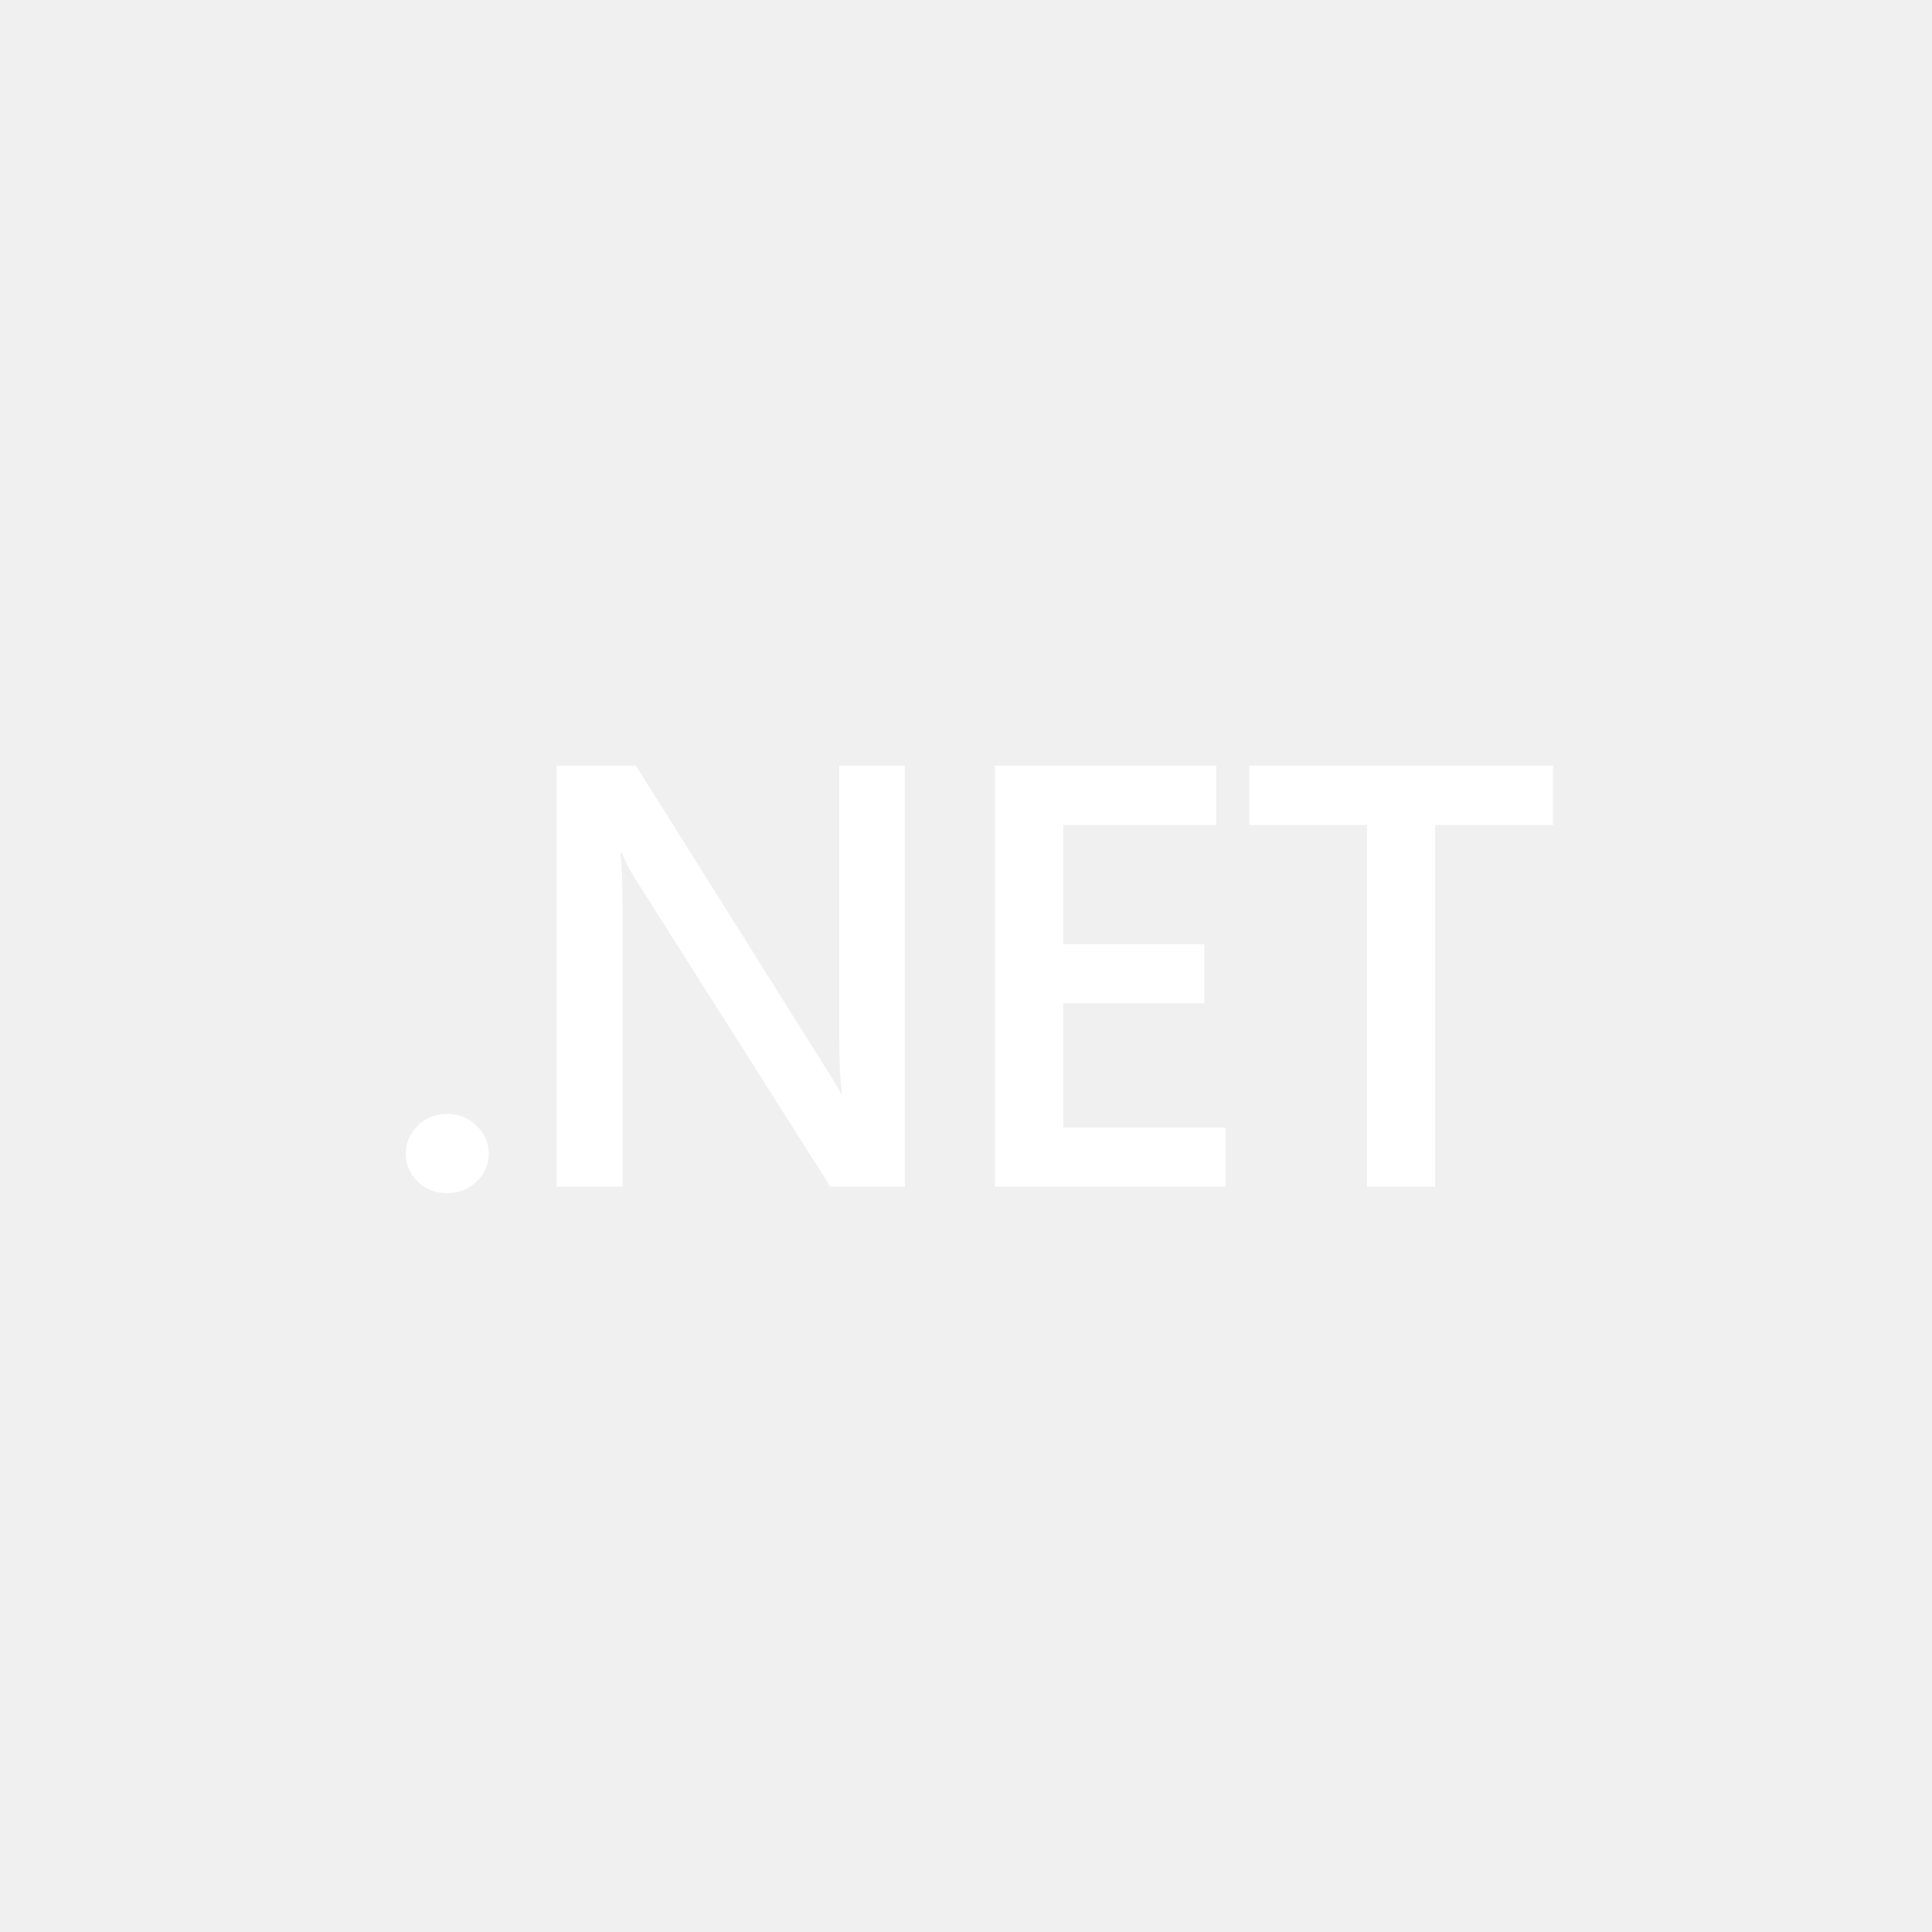
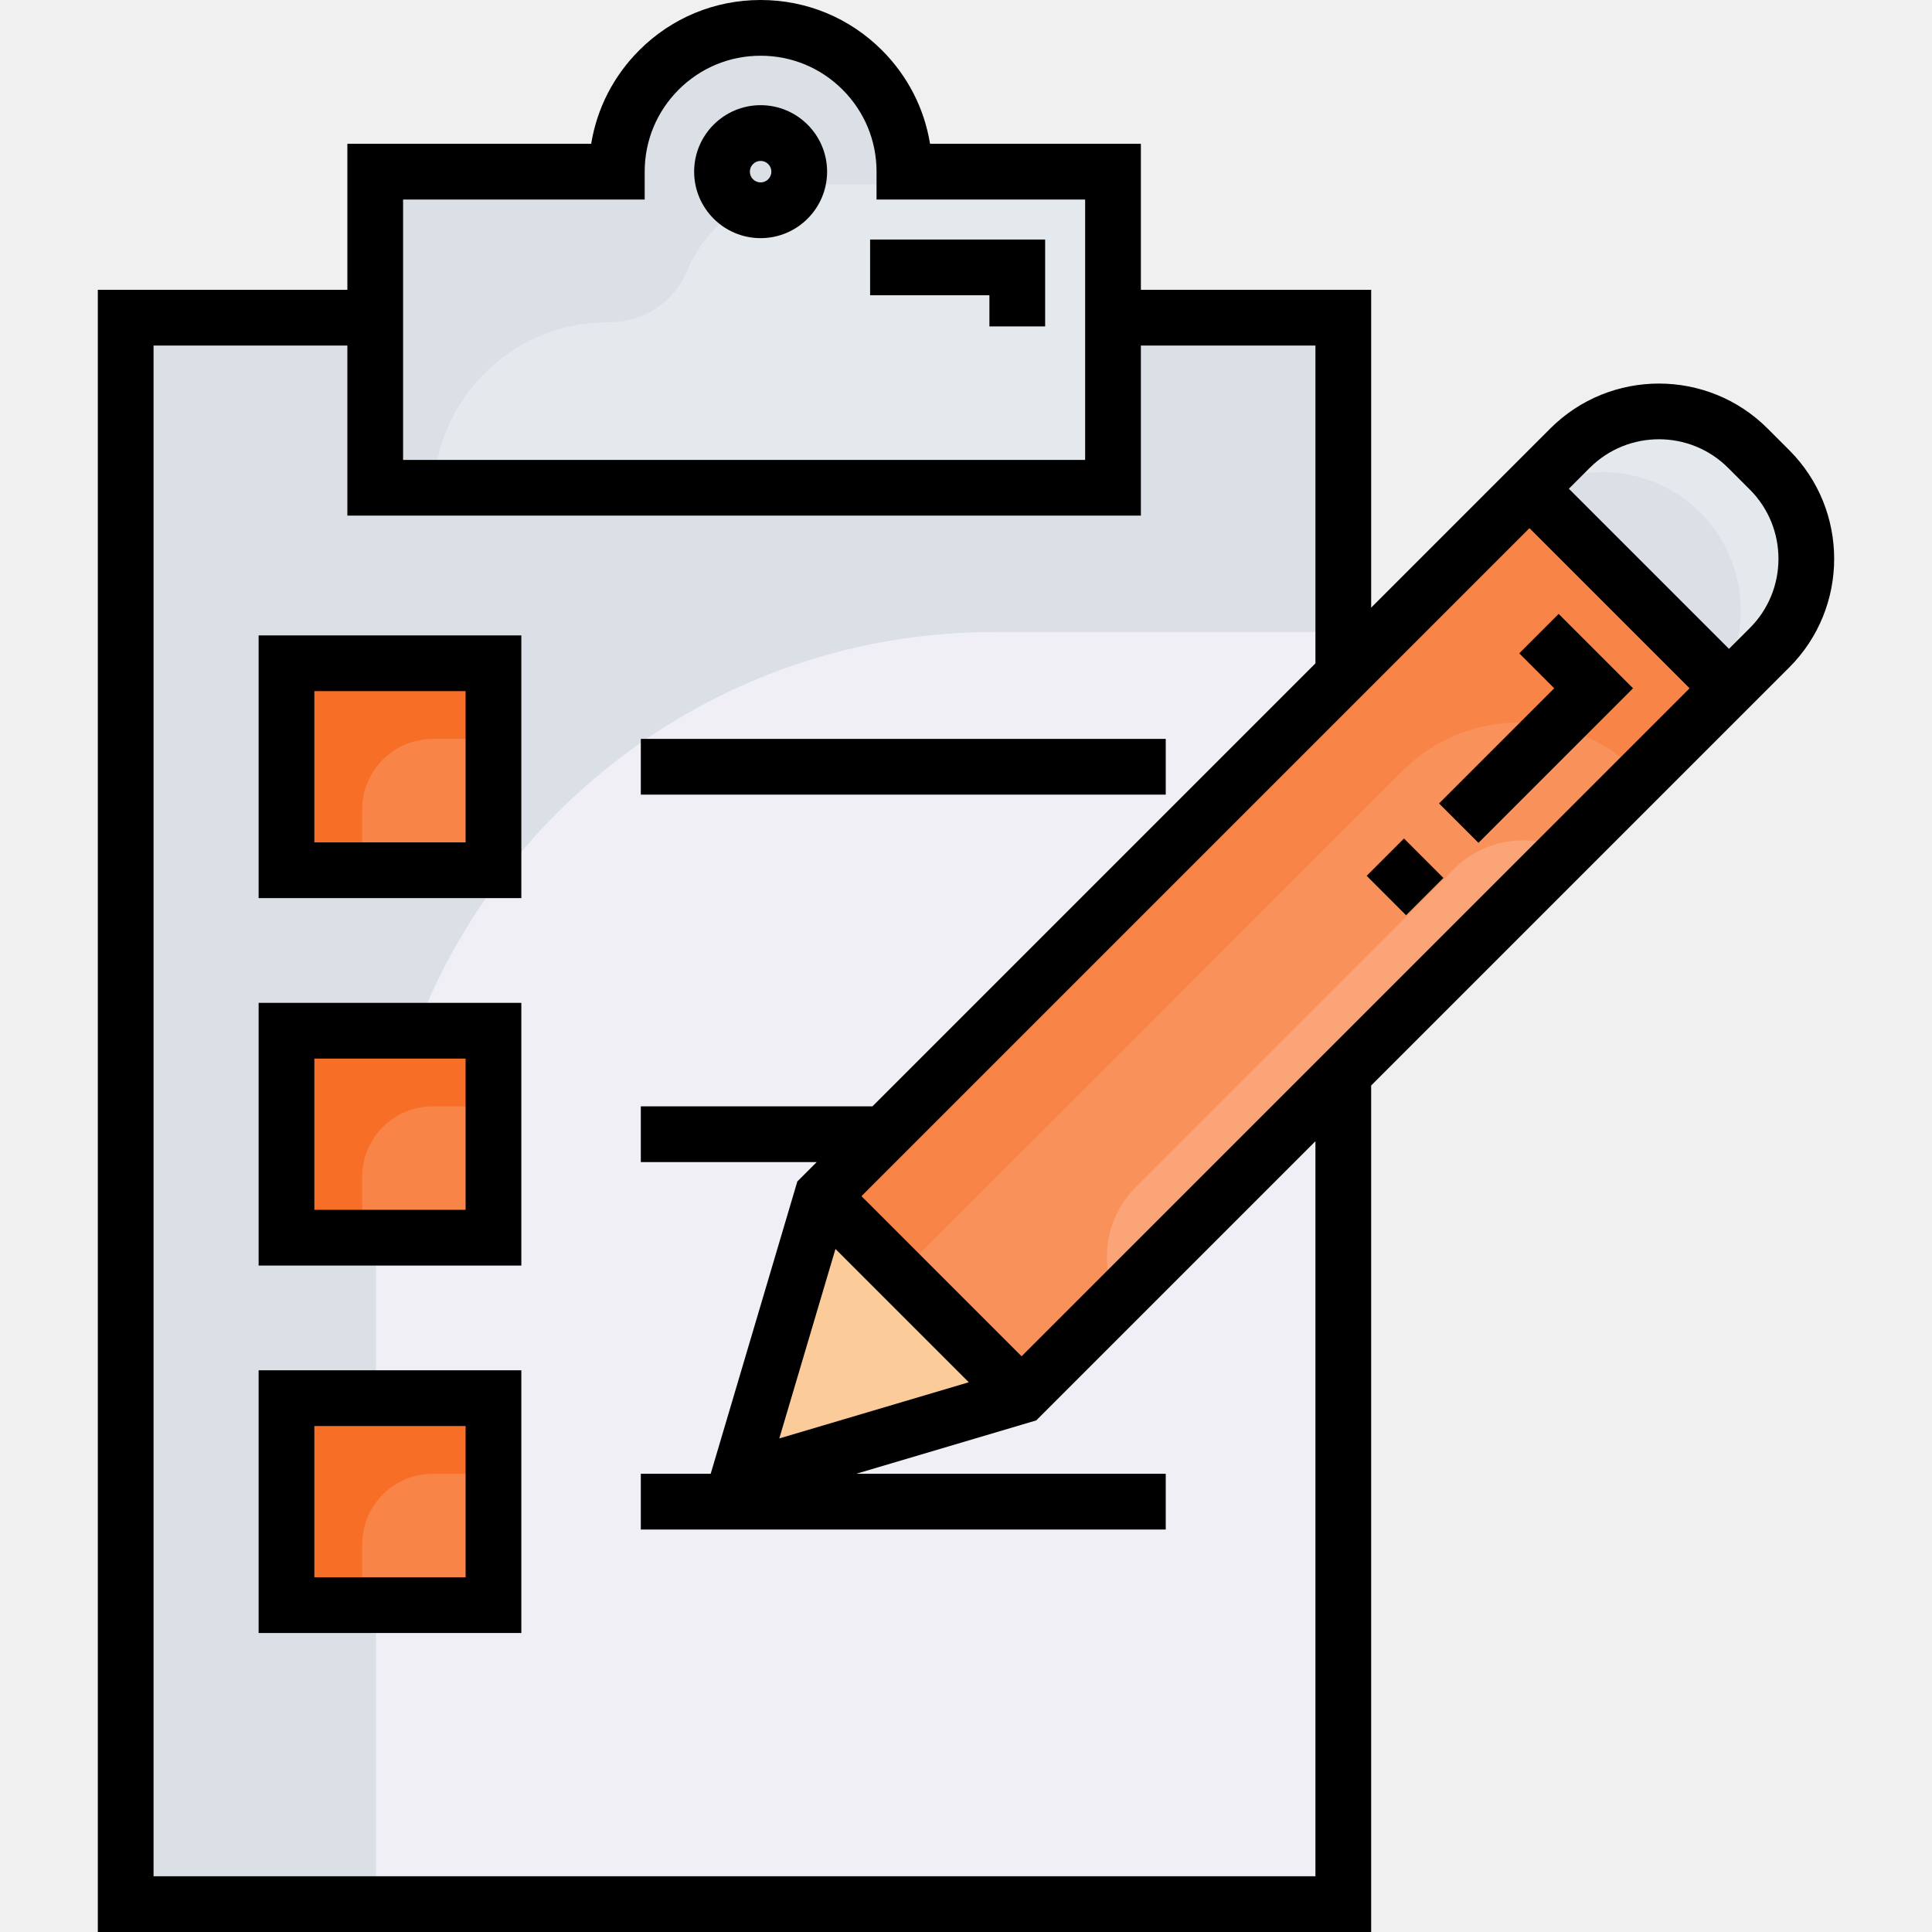
- <svg xmlns="http://www.w3.org/2000/svg" width="456" height="456" viewBox="0 0 456 456" version="1.1" xml:space="preserve" style="fill-rule:evenodd;clip-rule:evenodd;stroke-linejoin:round;stroke-miterlimit:2;">
-   <path d="m 105.5,281.609 c -2.703,0 -5.001,-0.9 -6.893,-2.702 -1.892,-1.848 -2.838,-4.042 -2.838,-6.582 0,-2.587 0.946,-4.804 2.838,-6.652 1.892,-1.848 4.19,-2.772 6.893,-2.772 2.748,0 5.068,0.924 6.96,2.772 1.937,1.848 2.906,4.064 2.906,6.652 0,2.54 -0.968,4.734 -2.906,6.582 -1.892,1.802 -4.212,2.702 -6.96,2.702 z" style="fill:#ffffff;fill-rule:nonzero;stroke-width:0.838" />
-   <path d="M 213.561,280.084 H 195.99 L 149.7,207.054 c -1.171,-1.848 -2.14,-3.765 -2.906,-5.751 h -0.406 c 0.361,2.125 0.541,6.675 0.541,13.65 v 65.132 h -15.543 v -99.36 h 18.719 l 44.737,71.298 c 1.892,2.957 3.109,4.989 3.649,6.098 h 0.27 c -0.45,-2.632 -0.676,-7.09 -0.676,-13.373 v -64.023 h 15.476 z" style="fill:#ffffff;fill-rule:nonzero;stroke-width:0.838" />
-   <path d="m 289.251,280.084 h -54.401 v -99.36 h 52.238 v 13.997 h -36.154 v 28.131 h 33.316 v 13.927 h -33.316 v 29.378 h 38.316 z" style="fill:#ffffff;fill-rule:nonzero;stroke-width:0.838" />
-   <path d="M 366.565,194.721 H 338.722 v 85.363 h -16.084 v -85.363 h -27.775 v -13.997 h 71.701 z" style="fill:#ffffff;fill-rule:nonzero;stroke-width:0.838" />
+ <svg xmlns="http://www.w3.org/2000/svg" version="1.1" id="Layer_1" x="0px" y="0px" viewBox="0 0 512 512" style="enable-background:new 0 0 512 512;" xml:space="preserve" width="512px" height="512px" class="">
+   <g>
+     <path style="fill:#F1EFF6" d="M355.072,171.46v334.927H96.788V335.361c0-90.521,73.381-163.901,163.901-163.901H355.072z" data-original="#C8D0E2" class="" data-old_color="#E7E4ED" />
+     <circle style="fill:#EDF3F9;" cx="230.587" cy="322.215" r="104.153" data-original="#EDF3F9" />
+     <polygon points="224.988,486.63 338.003,486.63 338.003,437.555 323.233,437.555 323.233,471.861 224.988,471.861 " data-original="#000000" class="" />
+     <rect x="183.67" y="471.857" width="18.543" height="14.769" data-original="#000000" class="" />
+     <rect x="29.095" y="86.508" style="fill:#DBE0E6" width="325.977" height="419.879" data-original="#AEB9CC" class="" data-old_color="#D3D8DF" />
+     <path style="fill:#F1EFF6" d="M355.072,167.492v338.895H99.643V331.248c0-90.44,73.316-163.756,163.756-163.756L355.072,167.492  L355.072,167.492z" data-original="#C8D0E2" class="" data-old_color="#E7E4ED" />
+     <polygon style="fill:#FBCB99;" points="219.707,319.763 269.246,366.688 195.687,395.053 " data-original="#FBCB99" />
+     <path style="fill:#F9915B" d="M464.201,174.077l-7.585,7.493l-22.996,22.722l-20.444,20.2l-118.44,117.023l-25.487,25.173  l-30.55-29.415l-21.71-20.89l188.218-187.061l7.382-7.33c7.148-7.098,16.494-10.653,25.851-10.653c2.076,0,4.162,0.172,6.217,0.527  c7.098,1.215,13.922,4.536,19.462,9.963c5.721,5.609,9.204,12.627,10.45,19.947C476.523,153.178,473.06,165.318,464.201,174.077z" data-original="#EF4C35" class="" data-old_color="#F88448" />
+     <path style="fill:#FBA477" d="M413.177,224.492l-118.44,117.023c-3.118-9.114-1.043-19.604,6.217-26.863l84.326-84.317  C392.824,222.792,403.841,220.847,413.177,224.492z" data-original="#FF7061" class="" data-old_color="#FB9560" />
+     <path style="fill:#F88448" d="M464.201,174.077l-7.585,7.493l-22.996,22.722l0,0c-17.107-17.107-44.842-17.106-61.948,0.001  L238.701,337.272l-21.71-20.89l188.217-187.061l7.382-7.33c7.148-7.098,16.494-10.653,25.851-10.653  c2.076,0,4.162,0.172,6.217,0.527l29.912,29.912C476.523,153.178,473.06,165.318,464.201,174.077z" data-original="#C62E1E" class="" data-old_color="#C62E1E" />
+     <path style="fill:#E4E9EE" d="M464.197,174.079l-7.582,7.493l-0.67-0.679l-49.89-50.718l-0.847-0.857l7.385-7.326  c7.148-7.1,16.492-10.654,25.846-10.654c9.265,0,18.54,3.495,25.679,10.486C478.73,136.171,478.759,159.684,464.197,174.079z" data-original="#694B4B" class="" data-old_color="#F4F9FD" />
+     <path style="fill:#DBE0E6" d="M455.946,180.893l-49.89-50.718c5.721-3.377,12.17-5.061,18.609-5.061  c9.265,0,18.54,3.495,25.679,10.496C462.779,147.819,464.65,166.675,455.946,180.893z" data-original="#563939" class="active-path" data-old_color="#DAD7E4" />
+     <rect x="72.891" y="172.741" style="fill:#F76E27" width="60.918" height="60.918" data-original="#579E2E" class="" data-old_color="#F88448" />
+     <path style="fill:#F88448" d="M133.809,195.819v37.839H95.98V214.53c0-10.334,8.377-18.711,18.711-18.711L133.809,195.819  L133.809,195.819z" data-original="#75BF4D" class="" data-old_color="#75BF4D" />
+     <rect x="72.891" y="270.119" style="fill:#F76E27" width="60.918" height="60.918" data-original="#579E2E" class="" data-old_color="#F88448" />
+     <path style="fill:#F88448" d="M133.809,293.196v37.839H95.98v-19.128c0-10.334,8.377-18.711,18.711-18.711H133.809z" data-original="#75BF4D" class="" data-old_color="#75BF4D" />
+     <rect x="72.891" y="367.498" style="fill:#F76E27" width="60.918" height="60.918" data-original="#579E2E" class="" data-old_color="#F88448" />
+     <path style="fill:#F88448" d="M133.809,390.573v37.839H95.98v-19.128c0-10.334,8.377-18.711,18.711-18.711H133.809z" data-original="#75BF4D" class="" data-old_color="#75BF4D" />
+     <path style="fill:#DBE0E6" d="M294.479,45.488v86.055H99.643V45.488h64.148c0.67-20.293,17.319-36.549,37.78-36.549  s37.12,16.256,37.78,36.549C239.35,45.488,294.479,45.488,294.479,45.488z" data-original="#563939" class="active-path" data-old_color="#DAD7E4" />
+     <path style="fill:#E4E9EE" d="M294.479,48.856v82.688H114.895l0,0c0-25.482,20.657-46.139,46.139-46.139h0.549  c8.89,0,16.952-5.288,20.418-13.475c5.742-13.562,19.167-23.073,34.821-23.073C237.282,48.856,294.479,48.856,294.479,48.856z" data-original="#694B4B" class="" data-old_color="#F4F9FD" />
+     <polygon points="230.589,78.246 262.206,78.246 262.206,86.504 276.975,86.504 276.975,63.477 230.589,63.477 " data-original="#000000" class="" />
+     <path d="M201.571,63.111c9.715,0,17.619-7.904,17.619-17.619s-7.904-17.619-17.619-17.619c-9.715,0-17.618,7.904-17.618,17.619  S191.857,63.111,201.571,63.111z M201.571,42.644c1.571,0,2.849,1.278,2.849,2.849s-1.278,2.849-2.849,2.849  s-2.848-1.278-2.848-2.849C198.723,43.921,200.001,42.644,201.571,42.644z" data-original="#000000" class="" />
+     <path d="M68.539,238.01h69.62v-69.621h-69.62V238.01z M83.308,183.158h40.082v40.083H83.308V183.158z" data-original="#000000" class="" />
+     <path d="M68.539,335.386h69.62v-69.62h-69.62V335.386z M83.308,280.535h40.082v40.082H83.308V280.535z" data-original="#000000" class="" />
+     <path d="M68.539,432.762h69.62v-69.621h-69.62V432.762z M83.308,377.91h40.082v40.083H83.308V377.91z" data-original="#000000" class="" />
+     <polygon points="308.934,210.584 308.934,203.199 308.934,195.814 169.825,195.814 169.825,203.199 169.825,210.584 " data-original="#000000" class="" />
+     <polygon points="391.805,223.362 432.768,182.399 413.063,162.694 402.618,173.137 411.88,182.399 381.361,212.919 " data-original="#000000" class="" />
+     <rect x="365.358" y="224.994" transform="matrix(0.7071 -0.7071 0.7071 0.7071 -55.2576 331.3541)" width="13.985" height="14.769" data-original="#000000" class="" />
+     <path d="M474.17,119.301l-5.749-5.749c-15.873-15.871-41.699-15.871-57.572,0l-15.969,15.969l0,0l-31.508,31.508V76.804h-61.027  V38.108h-55.873c-1.517-9.344-5.907-17.957-12.732-24.784C225.147,4.732,213.724,0,201.571,0c-12.152,0-23.576,4.732-32.168,13.324  c-6.825,6.826-11.216,15.44-12.732,24.784H92.054v38.696H25.926V512h337.445V287.671l94.829-94.829l0,0l0.795-0.795l9.649-9.649l0,0  l5.526-5.526C490.042,161.001,490.042,135.174,474.17,119.301z M256.734,366.316l-50.213,14.885l14.885-50.213L256.734,366.316z   M270.731,359.426l-42.434-42.434l177.027-177.027l42.435,42.435L270.731,359.426z M170.848,45.492  c0-8.207,3.196-15.921,8.998-21.724c5.802-5.803,13.518-8.999,21.725-8.999c8.207,0,15.921,3.196,21.725,8.999  c5.802,5.803,8.998,13.517,8.998,21.724v7.385h55.28v69.001H106.823V52.877h64.026V45.492z M348.602,497.231H40.695V91.573h51.359  v45.074h210.291V91.573h46.258v84.226L231.21,293.191h-61.386v7.385v7.385h46.617l-5.136,5.136l-22.966,77.472h-18.515v7.385v7.385  h139.109v-7.385v-7.385H226.89l47.736-14.151l73.976-73.976V497.231z M463.726,166.43l-5.526,5.526l-42.435-42.435l5.526-5.525  c10.114-10.114,26.571-10.114,36.686,0l5.749,5.748C473.84,139.859,473.84,156.317,463.726,166.43z" data-original="#000000" class="" />
+   </g>
</svg>
